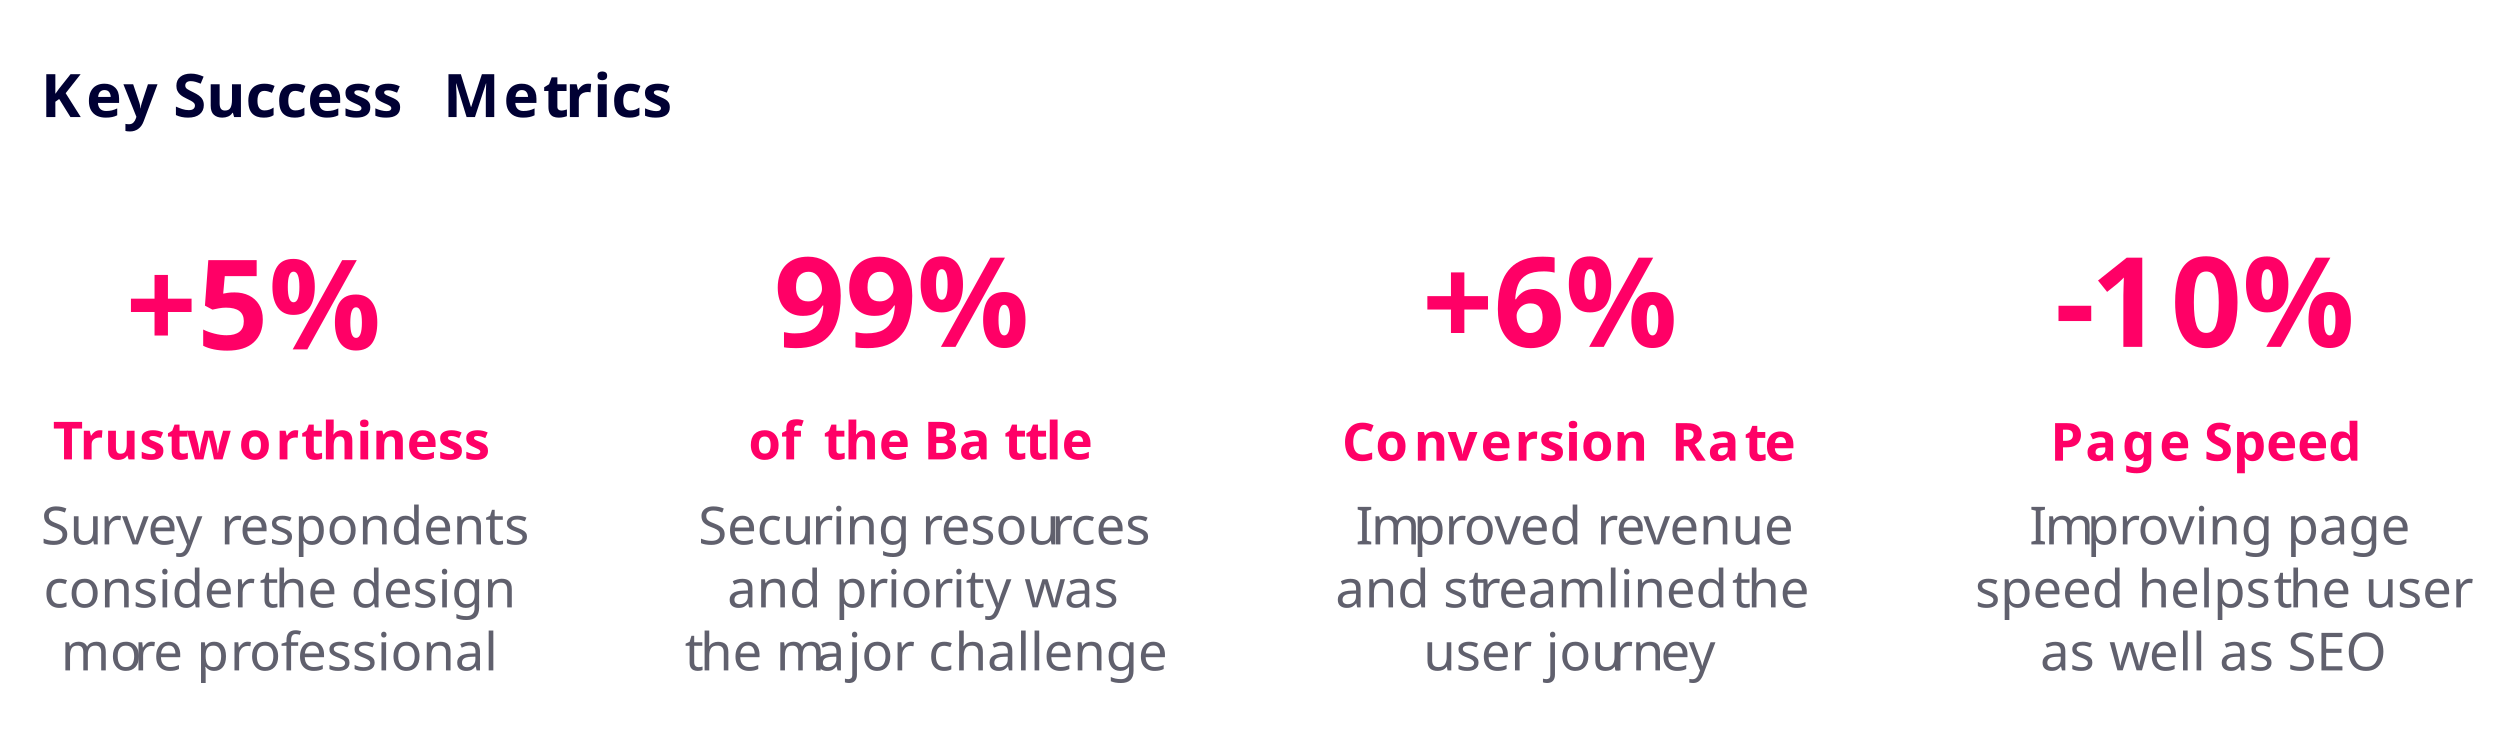
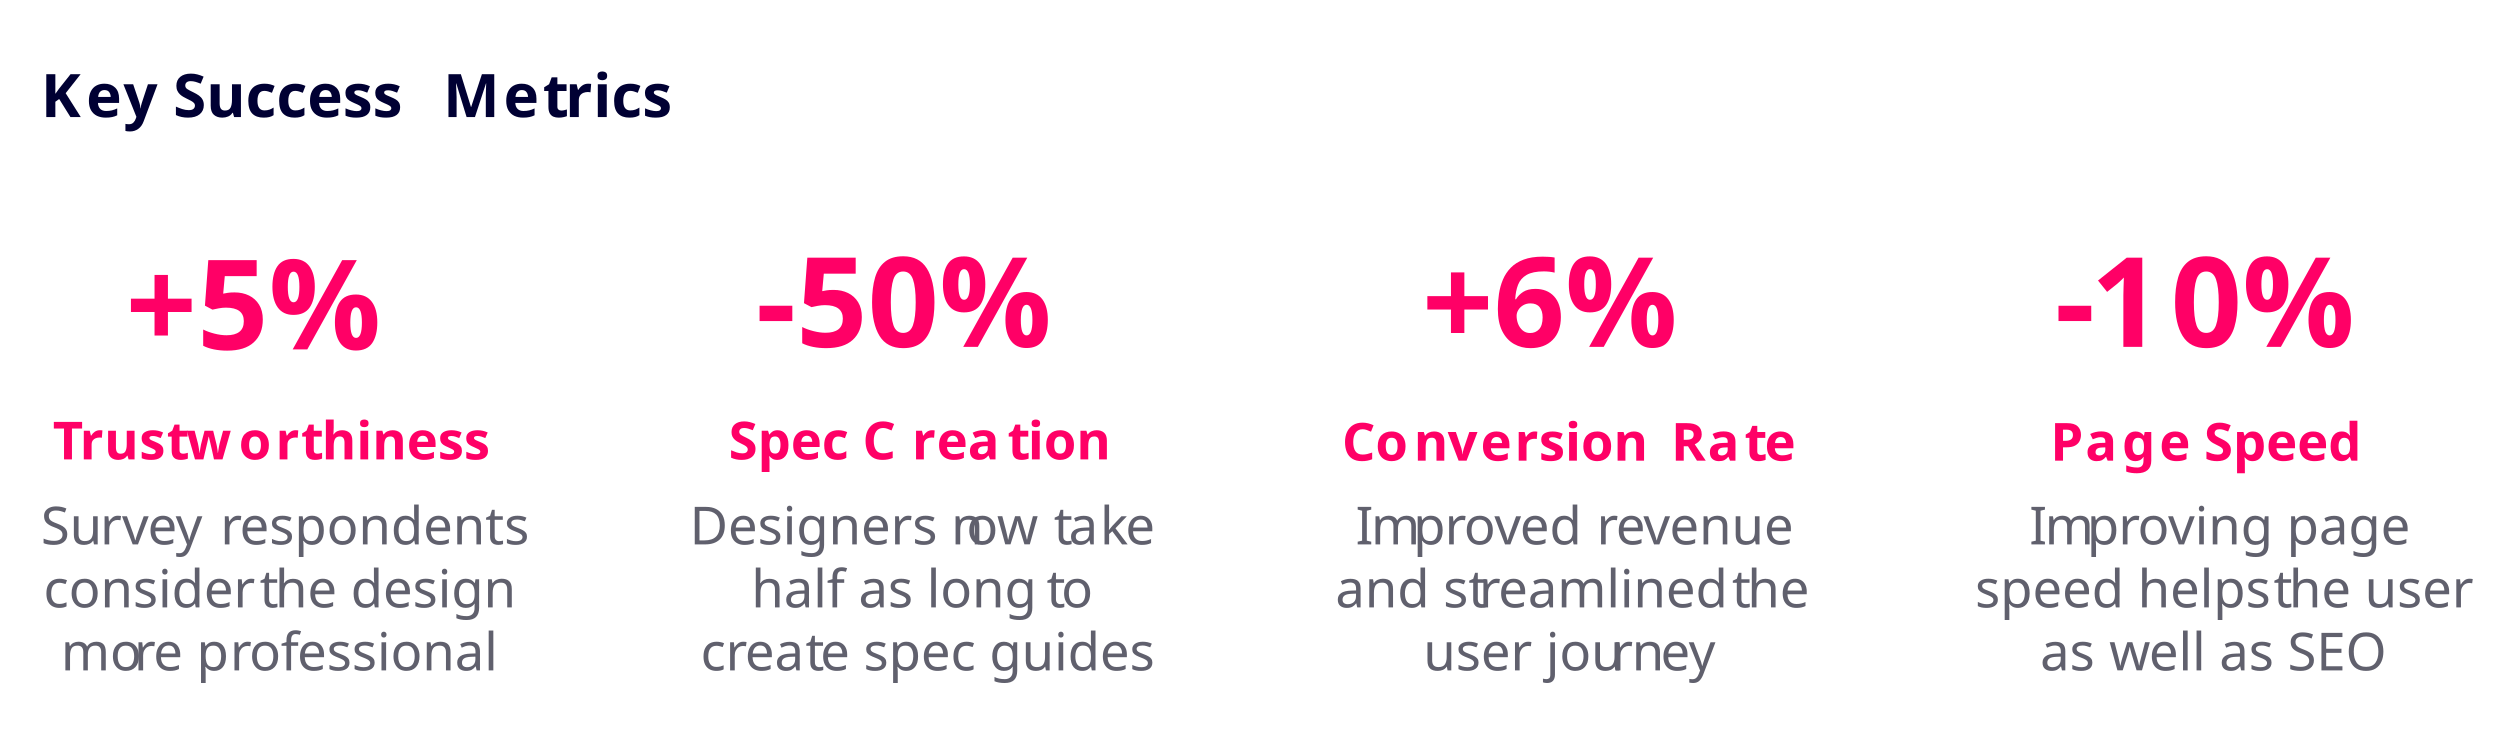
<svg xmlns="http://www.w3.org/2000/svg" id="Layer_1" data-name="Layer 1" viewBox="0 0 1000 300">
  <defs>
-     <style>.cls-1{font-size:50px;}.cls-1,.cls-2{fill:#f06;}.cls-1,.cls-2,.cls-34{font-family:Futura-Bold, Futura;font-weight:700;}.cls-2,.cls-6{font-size:21px;}.cls-3{letter-spacing:0.02em;}.cls-4{letter-spacing:0.03em;}.cls-5{letter-spacing:0.02em;}.cls-6{fill:#60606d;font-family:Futura-Medium, Futura;font-weight:500;}.cls-7{letter-spacing:0.02em;}.cls-8{letter-spacing:-0.01em;}.cls-9{letter-spacing:-0.01em;}.cls-10{letter-spacing:0em;}.cls-11{letter-spacing:-0.02em;}.cls-12{letter-spacing:0.02em;}.cls-13{letter-spacing:0.01em;}.cls-14{letter-spacing:0.03em;}.cls-15{letter-spacing:0.04em;}.cls-16{letter-spacing:-0.02em;}.cls-17{letter-spacing:-0.02em;}.cls-18{letter-spacing:0em;}.cls-19{letter-spacing:0.01em;}.cls-20{letter-spacing:-0.03em;}.cls-21{letter-spacing:0em;}.cls-22{letter-spacing:0.02em;}.cls-23{letter-spacing:-0.02em;}.cls-24{letter-spacing:0.02em;}.cls-25{letter-spacing:-0.02em;}.cls-26{letter-spacing:-0.02em;}.cls-27{letter-spacing:0em;}.cls-28{letter-spacing:-0.01em;}.cls-29{letter-spacing:0.01em;}.cls-30{letter-spacing:-0.02em;}.cls-31{letter-spacing:0.01em;}.cls-32{letter-spacing:-0.04em;}.cls-33{letter-spacing:0em;}.cls-34{font-size:24px;fill:#003;}.cls-35{letter-spacing:-0.04em;}.cls-36{letter-spacing:-0.03em;}.cls-37{letter-spacing:-0.03em;}.cls-38{letter-spacing:0.01em;}</style>
+     <style>.cls-1{font-size:50px;}.cls-1,.cls-2{fill:#f06;}.cls-1,.cls-2,.cls-36{font-family:Futura-Bold, Futura;font-weight:700;}.cls-2,.cls-5{font-size:21px;}.cls-3{letter-spacing:0.01em;}.cls-4{letter-spacing:0.01em;}.cls-5{fill:#60606d;font-family:Futura-Medium, Futura;font-weight:500;}.cls-6{letter-spacing:-0.02em;}.cls-7{letter-spacing:0.01em;}.cls-8{letter-spacing:0em;}.cls-9{letter-spacing:-0.02em;}.cls-10{letter-spacing:0em;}.cls-11{letter-spacing:0.01em;}.cls-12{letter-spacing:-0.01em;}.cls-13{letter-spacing:0.04em;}.cls-14{letter-spacing:-0.02em;}.cls-15{letter-spacing:0.02em;}.cls-16{letter-spacing:-0.01em;}.cls-17{letter-spacing:0.02em;}.cls-18{letter-spacing:-0.02em;}.cls-19{letter-spacing:0em;}.cls-20{letter-spacing:-0.03em;}.cls-21{letter-spacing:0em;}.cls-22{letter-spacing:0.02em;}.cls-23{letter-spacing:0.02em;}.cls-24{letter-spacing:0.01em;}.cls-25{letter-spacing:-0.02em;}.cls-26{letter-spacing:0.02em;}.cls-27{letter-spacing:-0.02em;}.cls-28{letter-spacing:-0.02em;}.cls-29{letter-spacing:0em;}.cls-30{letter-spacing:-0.01em;}.cls-31{letter-spacing:0.01em;}.cls-32{letter-spacing:-0.02em;}.cls-33{letter-spacing:0.01em;}.cls-34{letter-spacing:-0.04em;}.cls-35{letter-spacing:0em;}.cls-36{font-size:24px;fill:#003;}.cls-37{letter-spacing:-0.04em;}.cls-38{letter-spacing:-0.03em;}.cls-39{letter-spacing:-0.03em;}.cls-40{letter-spacing:0.01em;}</style>
  </defs>
-   <text class="cls-1" transform="translate(309.5 138.76)">99%</text>
-   <text class="cls-2" transform="translate(299.39 183.76)">of <tspan class="cls-3" x="30.05" y="0">t</tspan>
-     <tspan x="38.37" y="0">he Ba</tspan>
-     <tspan class="cls-4" x="102.29" y="0">t</tspan>
-     <tspan class="cls-5" x="110.69" y="0">t</tspan>
-     <tspan x="118.88" y="0">le</tspan>
+   <text class="cls-1" transform="translate(302.33 138.76)">-50%</text>
+   <text class="cls-2" transform="translate(291.47 183.76)">Spec C<tspan class="cls-3" x="73.31" y="0">r</tspan>
+     <tspan x="83.22" y="0">ea</tspan>
+     <tspan class="cls-4" x="111.53" y="0">t</tspan>
+     <tspan x="119.66" y="0">ion</tspan>
  </text>
-   <text class="cls-6" transform="translate(279.32 217.76)">Secu<tspan class="cls-7" x="45.31" y="0">r</tspan>
-     <tspan x="53.48" y="0">ing </tspan>
-     <tspan class="cls-8" x="89.28" y="0">r</tspan>
-     <tspan x="96.99" y="0">esou</tspan>
-     <tspan class="cls-9" x="141.2" y="0">r</tspan>
-     <tspan class="cls-10" x="148.87" y="0">ces</tspan>
-     <tspan x="11.58" y="25.2">and p</tspan>
-     <tspan class="cls-7" x="67.35" y="25.2">r</tspan>
-     <tspan x="75.52" y="25.2">io</tspan>
-     <tspan class="cls-7" x="93.37" y="25.2">r</tspan>
-     <tspan x="101.54" y="25.2">ity </tspan>
-     <tspan class="cls-11" x="130.41" y="25.2">w</tspan>
-     <tspan class="cls-10" x="146.32" y="25.2">as</tspan>
-     <tspan class="cls-12" x="-5.42" y="50.4">t</tspan>
-     <tspan x="0.74" y="50.4">he m</tspan>
-     <tspan class="cls-13" x="46.96" y="50.4">a</tspan>
-     <tspan x="59.81" y="50.4">jor </tspan>
-     <tspan class="cls-14" x="92" y="50.4">c</tspan>
-     <tspan x="102.55" y="50.4">hallenge</tspan>
+   <text class="cls-5" transform="translate(275.87 217.76)">Designers n<tspan class="cls-6" x="110.69" y="0">o</tspan>
+     <tspan x="122.91" y="0">w </tspan>
+     <tspan class="cls-7" x="145.65" y="0">t</tspan>
+     <tspan class="cls-8" x="151.57" y="0">a</tspan>
+     <tspan class="cls-9" x="164.16" y="0">k</tspan>
+     <tspan class="cls-10" x="174.29" y="0">e</tspan>
+     <tspan x="24.67" y="25.2">half as long </tspan>
+     <tspan class="cls-11" x="142.73" y="25.2">t</tspan>
+     <tspan class="cls-10" x="148.61" y="25.2">o</tspan>
+     <tspan x="4.38" y="50.4">c</tspan>
+     <tspan class="cls-12" x="14.39" y="50.4">r</tspan>
+     <tspan x="22.1" y="50.4">ea</tspan>
+     <tspan class="cls-7" x="46.31" y="50.4">t</tspan>
+     <tspan x="52.23" y="50.4">e spec guides</tspan>
  </text>
-   <text class="cls-6" transform="translate(16.36 217.76)">Su<tspan class="cls-15" x="23.69" y="0">r</tspan>
-     <tspan class="cls-16" x="32.44" y="0">ve</tspan>
+   <text class="cls-5" transform="translate(16.36 217.76)">Su<tspan class="cls-13" x="23.69" y="0">r</tspan>
+     <tspan class="cls-14" x="32.44" y="0">ve</tspan>
    <tspan x="53.89" y="0">y </tspan>
-     <tspan class="cls-8" x="71.79" y="0">r</tspan>
+     <tspan class="cls-12" x="71.79" y="0">r</tspan>
    <tspan x="79.5" y="0">espondents</tspan>
    <tspan x="1.05" y="25.2">consider </tspan>
-     <tspan class="cls-12" x="87.49" y="25.2">t</tspan>
+     <tspan class="cls-15" x="87.49" y="25.2">t</tspan>
    <tspan x="93.65" y="25.2">he design</tspan>
    <tspan x="8.01" y="50.4">mo</tspan>
-     <tspan class="cls-8" x="37.25" y="50.4">r</tspan>
+     <tspan class="cls-12" x="37.25" y="50.4">r</tspan>
    <tspan x="44.96" y="50.4">e p</tspan>
-     <tspan class="cls-9" x="75.65" y="50.4">r</tspan>
+     <tspan class="cls-16" x="75.65" y="50.4">r</tspan>
    <tspan x="83.32" y="50.4">o</tspan>
-     <tspan class="cls-7" x="95.94" y="50.4">f</tspan>
+     <tspan class="cls-17" x="95.94" y="50.4">f</tspan>
    <tspan x="102.49" y="50.4">essional</tspan>
  </text>
  <text class="cls-2" transform="translate(21.11 183.76)">
-     <tspan class="cls-17">T</tspan>
-     <tspan class="cls-18" x="10.77" y="0">r</tspan>
+     <tspan class="cls-18">T</tspan>
+     <tspan class="cls-19" x="10.77" y="0">r</tspan>
    <tspan x="20.56" y="0">u</tspan>
-     <tspan class="cls-19" x="34.61" y="0">s</tspan>
+     <tspan class="cls-4" x="34.61" y="0">s</tspan>
    <tspan x="45.59" y="0">t</tspan>
    <tspan class="cls-20" x="53.42" y="0">w</tspan>
    <tspan class="cls-21" x="74.4" y="0">o</tspan>
    <tspan class="cls-22" x="89.1" y="0">r</tspan>
-     <tspan class="cls-3" x="99.29" y="0">t</tspan>
+     <tspan class="cls-23" x="99.29" y="0">t</tspan>
    <tspan x="107.6" y="0">hiness</tspan>
  </text>
  <text class="cls-1" transform="translate(50.22 139.76)">+5%</text>
-   <text class="cls-6" transform="translate(542.23 217.76)">I<tspan class="cls-13" x="6.19" y="0">m</tspan>
+   <text class="cls-5" transform="translate(542.23 217.76)">I<tspan class="cls-24" x="6.19" y="0">m</tspan>
    <tspan x="23.06" y="0">p</tspan>
-     <tspan class="cls-9" x="35.65" y="0">r</tspan>
-     <tspan class="cls-23" x="43.32" y="0">o</tspan>
-     <tspan class="cls-16" x="55.52" y="0">v</tspan>
+     <tspan class="cls-16" x="35.65" y="0">r</tspan>
+     <tspan class="cls-25" x="43.32" y="0">o</tspan>
+     <tspan class="cls-14" x="55.52" y="0">v</tspan>
    <tspan x="65.72" y="0">ed </tspan>
-     <tspan class="cls-8" x="96.41" y="0">r</tspan>
-     <tspan class="cls-16" x="104.12" y="0">ev</tspan>
+     <tspan class="cls-12" x="96.41" y="0">r</tspan>
+     <tspan class="cls-14" x="104.12" y="0">ev</tspan>
    <tspan x="125.57" y="0">enue</tspan>
    <tspan x="-8.08" y="25.2">and st</tspan>
-     <tspan class="cls-8" x="49.36" y="25.2">r</tspan>
+     <tspan class="cls-12" x="49.36" y="25.2">r</tspan>
    <tspan x="57.07" y="25.2">eamlined </tspan>
-     <tspan class="cls-24" x="150.55" y="25.2">t</tspan>
+     <tspan class="cls-26" x="150.55" y="25.2">t</tspan>
    <tspan x="156.72" y="25.2">he</tspan>
    <tspan x="27.1" y="50.4">user jou</tspan>
-     <tspan class="cls-7" x="102.31" y="50.4">r</tspan>
+     <tspan class="cls-17" x="102.31" y="50.4">r</tspan>
    <tspan x="110.48" y="50.4">n</tspan>
-     <tspan class="cls-16" x="122" y="50.4">e</tspan>
+     <tspan class="cls-14" x="122" y="50.4">e</tspan>
    <tspan x="133.25" y="50.4">y</tspan>
  </text>
-   <text class="cls-2" transform="translate(536.79 184.26)">Co<tspan class="cls-25" x="28.71" y="0">n</tspan>
-     <tspan class="cls-26" x="42.27" y="0">v</tspan>
-     <tspan class="cls-10" x="55.46" y="0">e</tspan>
-     <tspan class="cls-27" x="69.05" y="0">r</tspan>
+   <text class="cls-2" transform="translate(536.79 184.26)">Co<tspan class="cls-27" x="28.71" y="0">n</tspan>
+     <tspan class="cls-28" x="42.27" y="0">v</tspan>
+     <tspan class="cls-8" x="55.46" y="0">e</tspan>
+     <tspan class="cls-29" x="69.05" y="0">r</tspan>
    <tspan x="78.77" y="0">sion </tspan>
-     <tspan class="cls-28" x="131.65" y="0">R</tspan>
+     <tspan class="cls-30" x="131.65" y="0">R</tspan>
    <tspan class="cls-21" x="146.28" y="0">a</tspan>
-     <tspan class="cls-29" x="161.01" y="0">t</tspan>
+     <tspan class="cls-31" x="161.01" y="0">t</tspan>
    <tspan x="169.05" y="0">e</tspan>
  </text>
  <text class="cls-1" transform="translate(568.79 138.76)">+6%</text>
-   <text class="cls-6" transform="translate(811.71 217.76)">I<tspan class="cls-13" x="6.19" y="0">m</tspan>
+   <text class="cls-5" transform="translate(811.71 217.76)">I<tspan class="cls-24" x="6.19" y="0">m</tspan>
    <tspan x="23.06" y="0">p</tspan>
-     <tspan class="cls-9" x="35.65" y="0">r</tspan>
-     <tspan class="cls-23" x="43.32" y="0">o</tspan>
+     <tspan class="cls-16" x="35.65" y="0">r</tspan>
+     <tspan class="cls-25" x="43.32" y="0">o</tspan>
    <tspan x="55.52" y="0">ving page</tspan>
    <tspan x="-21.67" y="25.2">speed helps </tspan>
-     <tspan class="cls-12" x="97.7" y="25.2">t</tspan>
+     <tspan class="cls-15" x="97.7" y="25.2">t</tspan>
    <tspan x="103.87" y="25.2">he user</tspan>
    <tspan x="4.34" y="50.4">as </tspan>
-     <tspan class="cls-30" x="31.94" y="50.4">w</tspan>
+     <tspan class="cls-32" x="31.94" y="50.4">w</tspan>
    <tspan x="47.87" y="50.4">ell as SEO</tspan>
  </text>
  <text class="cls-2" transform="translate(820.14 184.26)">
-     <tspan class="cls-28">P</tspan>
+     <tspan class="cls-30">P</tspan>
    <tspan x="13.99" y="0">a</tspan>
-     <tspan class="cls-31" x="28.71" y="0">g</tspan>
+     <tspan class="cls-33" x="28.71" y="0">g</tspan>
    <tspan x="43.6" y="0">e Speed</tspan>
  </text>
-   <text class="cls-1" transform="translate(821.9 138.76)">-<tspan class="cls-32" x="14.35" y="0">1</tspan>
-     <tspan class="cls-33" x="46.35" y="0">0%</tspan>
+   <text class="cls-1" transform="translate(821.9 138.76)">-<tspan class="cls-34" x="14.35" y="0">1</tspan>
+     <tspan class="cls-35" x="46.35" y="0">0%</tspan>
  </text>
-   <text class="cls-34" transform="translate(16.36 46.82)">
-     <tspan class="cls-35">K</tspan>
-     <tspan class="cls-36" x="18.12" y="0">e</tspan>
+   <text class="cls-36" transform="translate(16.36 46.82)">
+     <tspan class="cls-37">K</tspan>
+     <tspan class="cls-38" x="18.12" y="0">e</tspan>
    <tspan x="33" y="0">y Success </tspan>
-     <tspan class="cls-37" x="160.87" y="0">M</tspan>
-     <tspan class="cls-38" x="185.06" y="0">e</tspan>
+     <tspan class="cls-39" x="160.87" y="0">M</tspan>
+     <tspan class="cls-40" x="185.06" y="0">e</tspan>
    <tspan x="200.76" y="0">t</tspan>
-     <tspan class="cls-18" x="209.71" y="0">r</tspan>
+     <tspan class="cls-19" x="209.71" y="0">r</tspan>
    <tspan x="220.89" y="0">ics</tspan>
  </text>
</svg>
